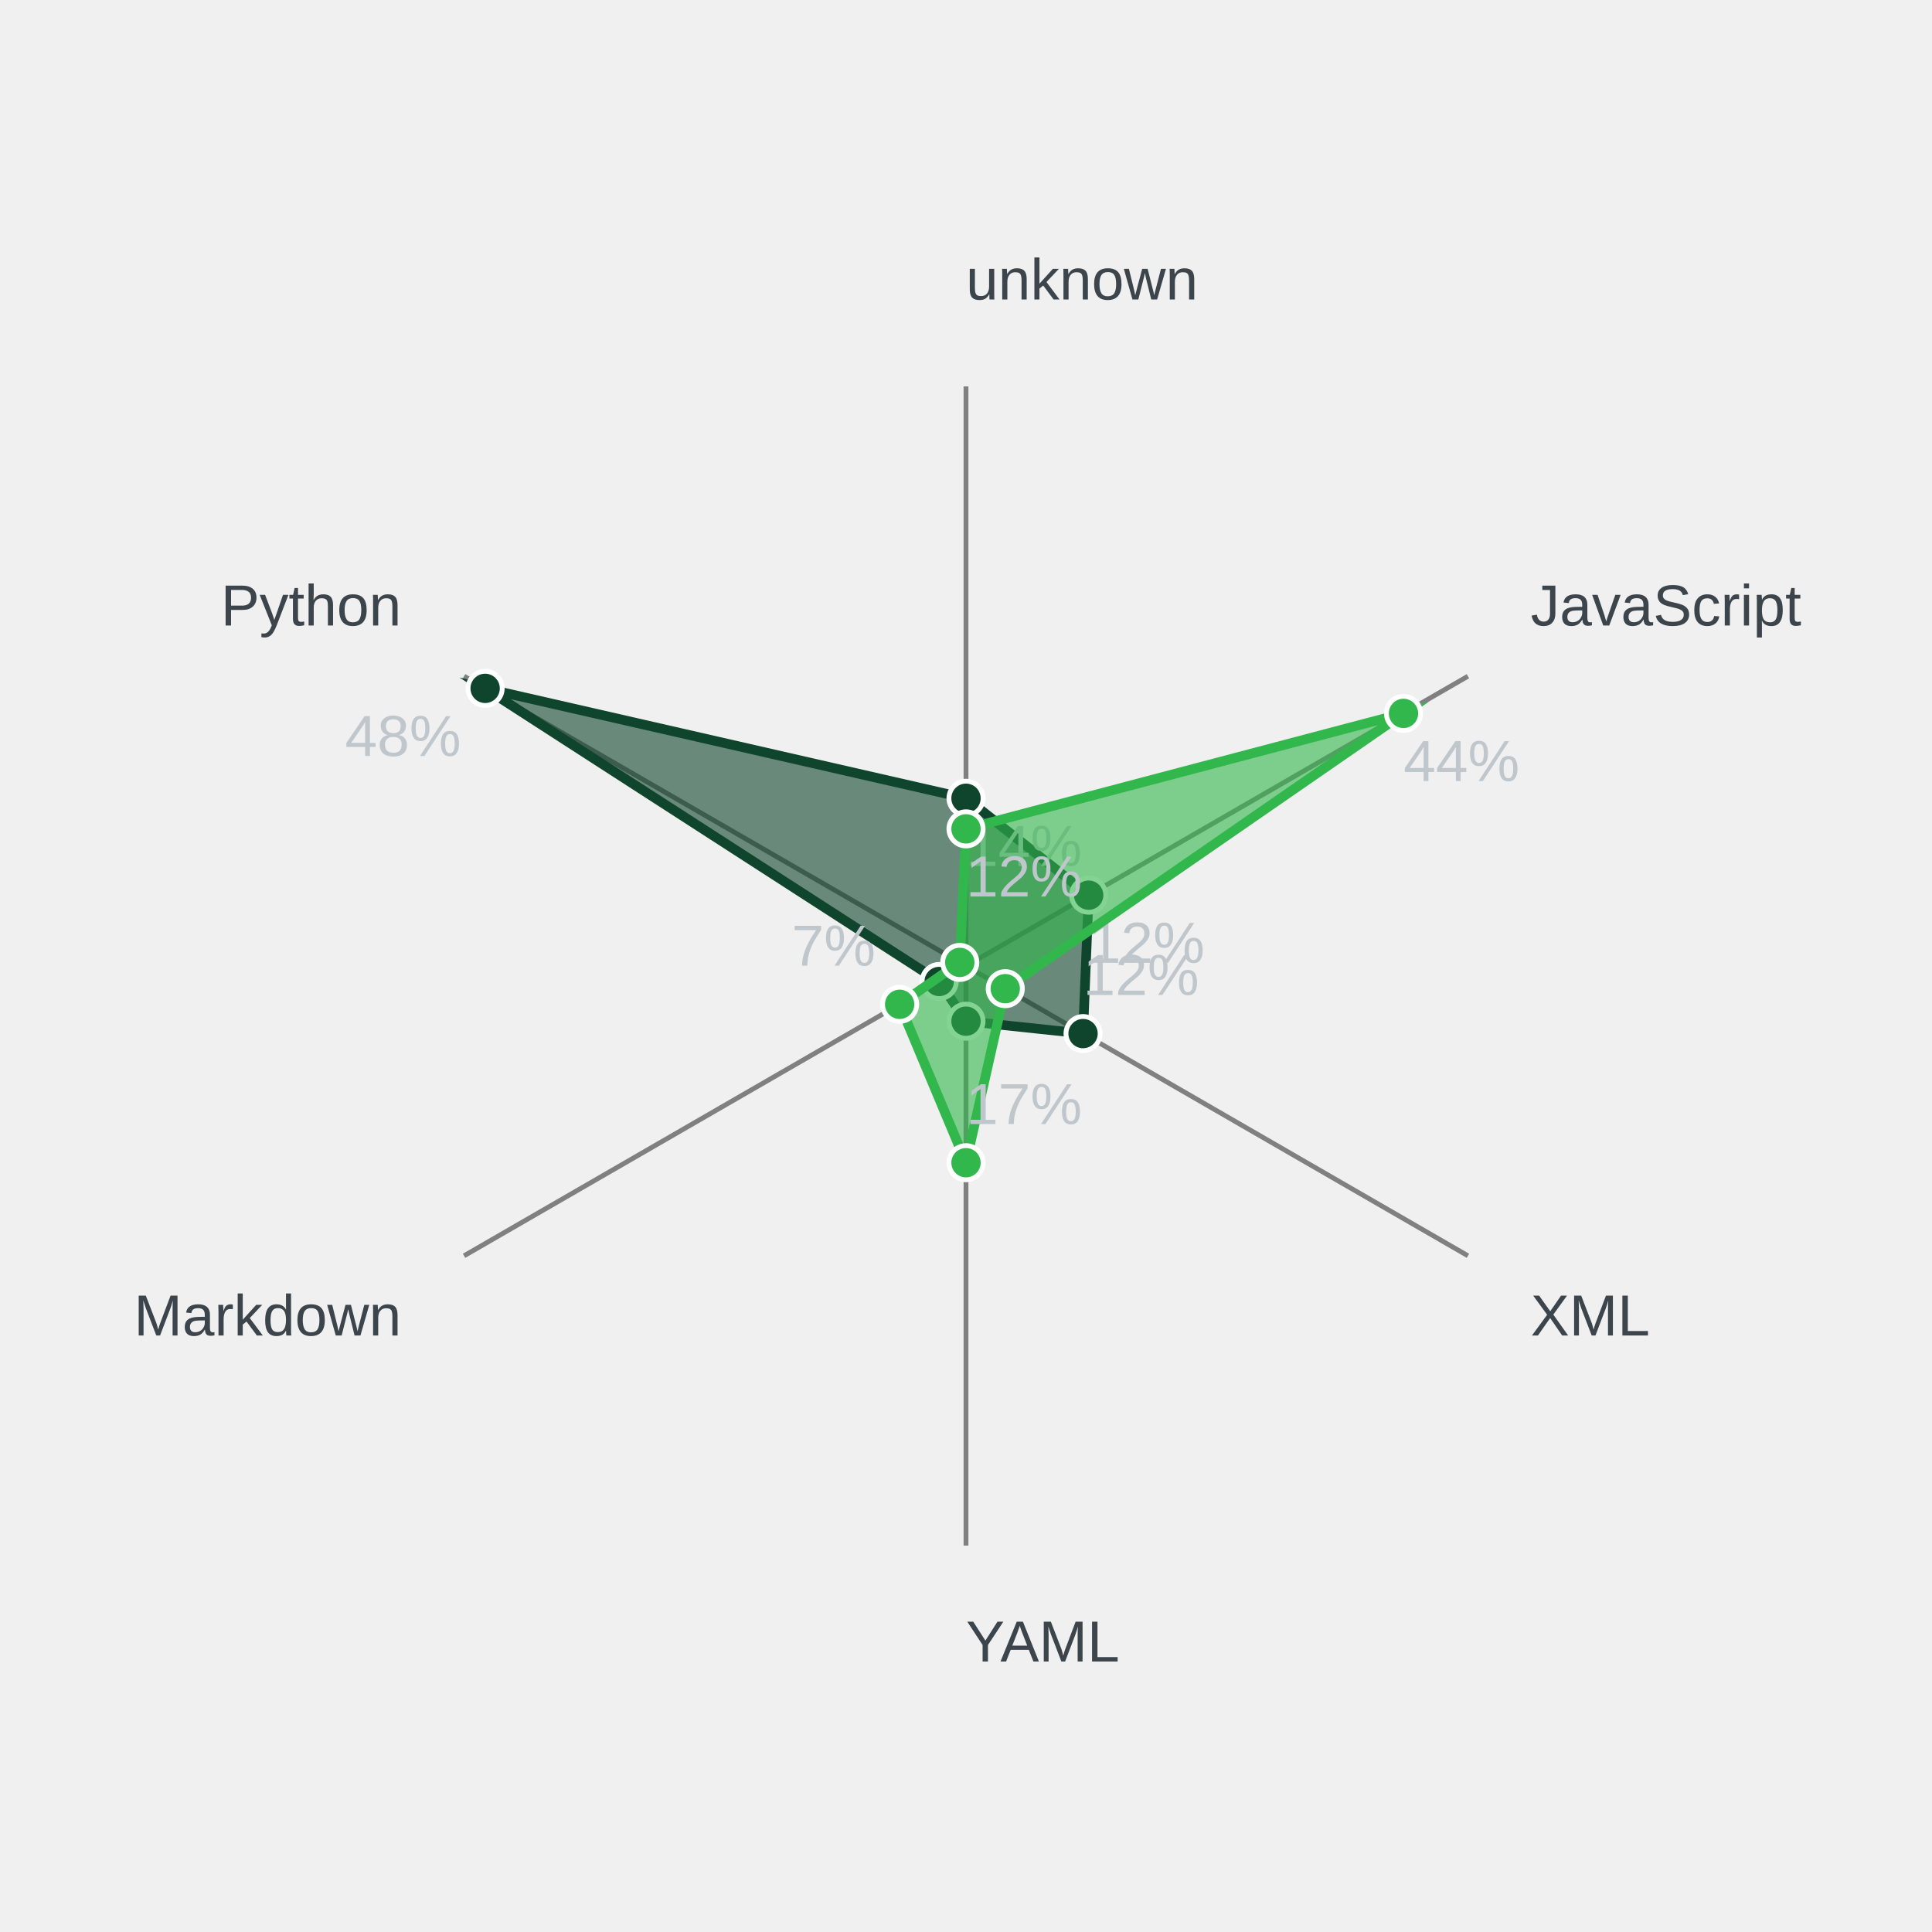
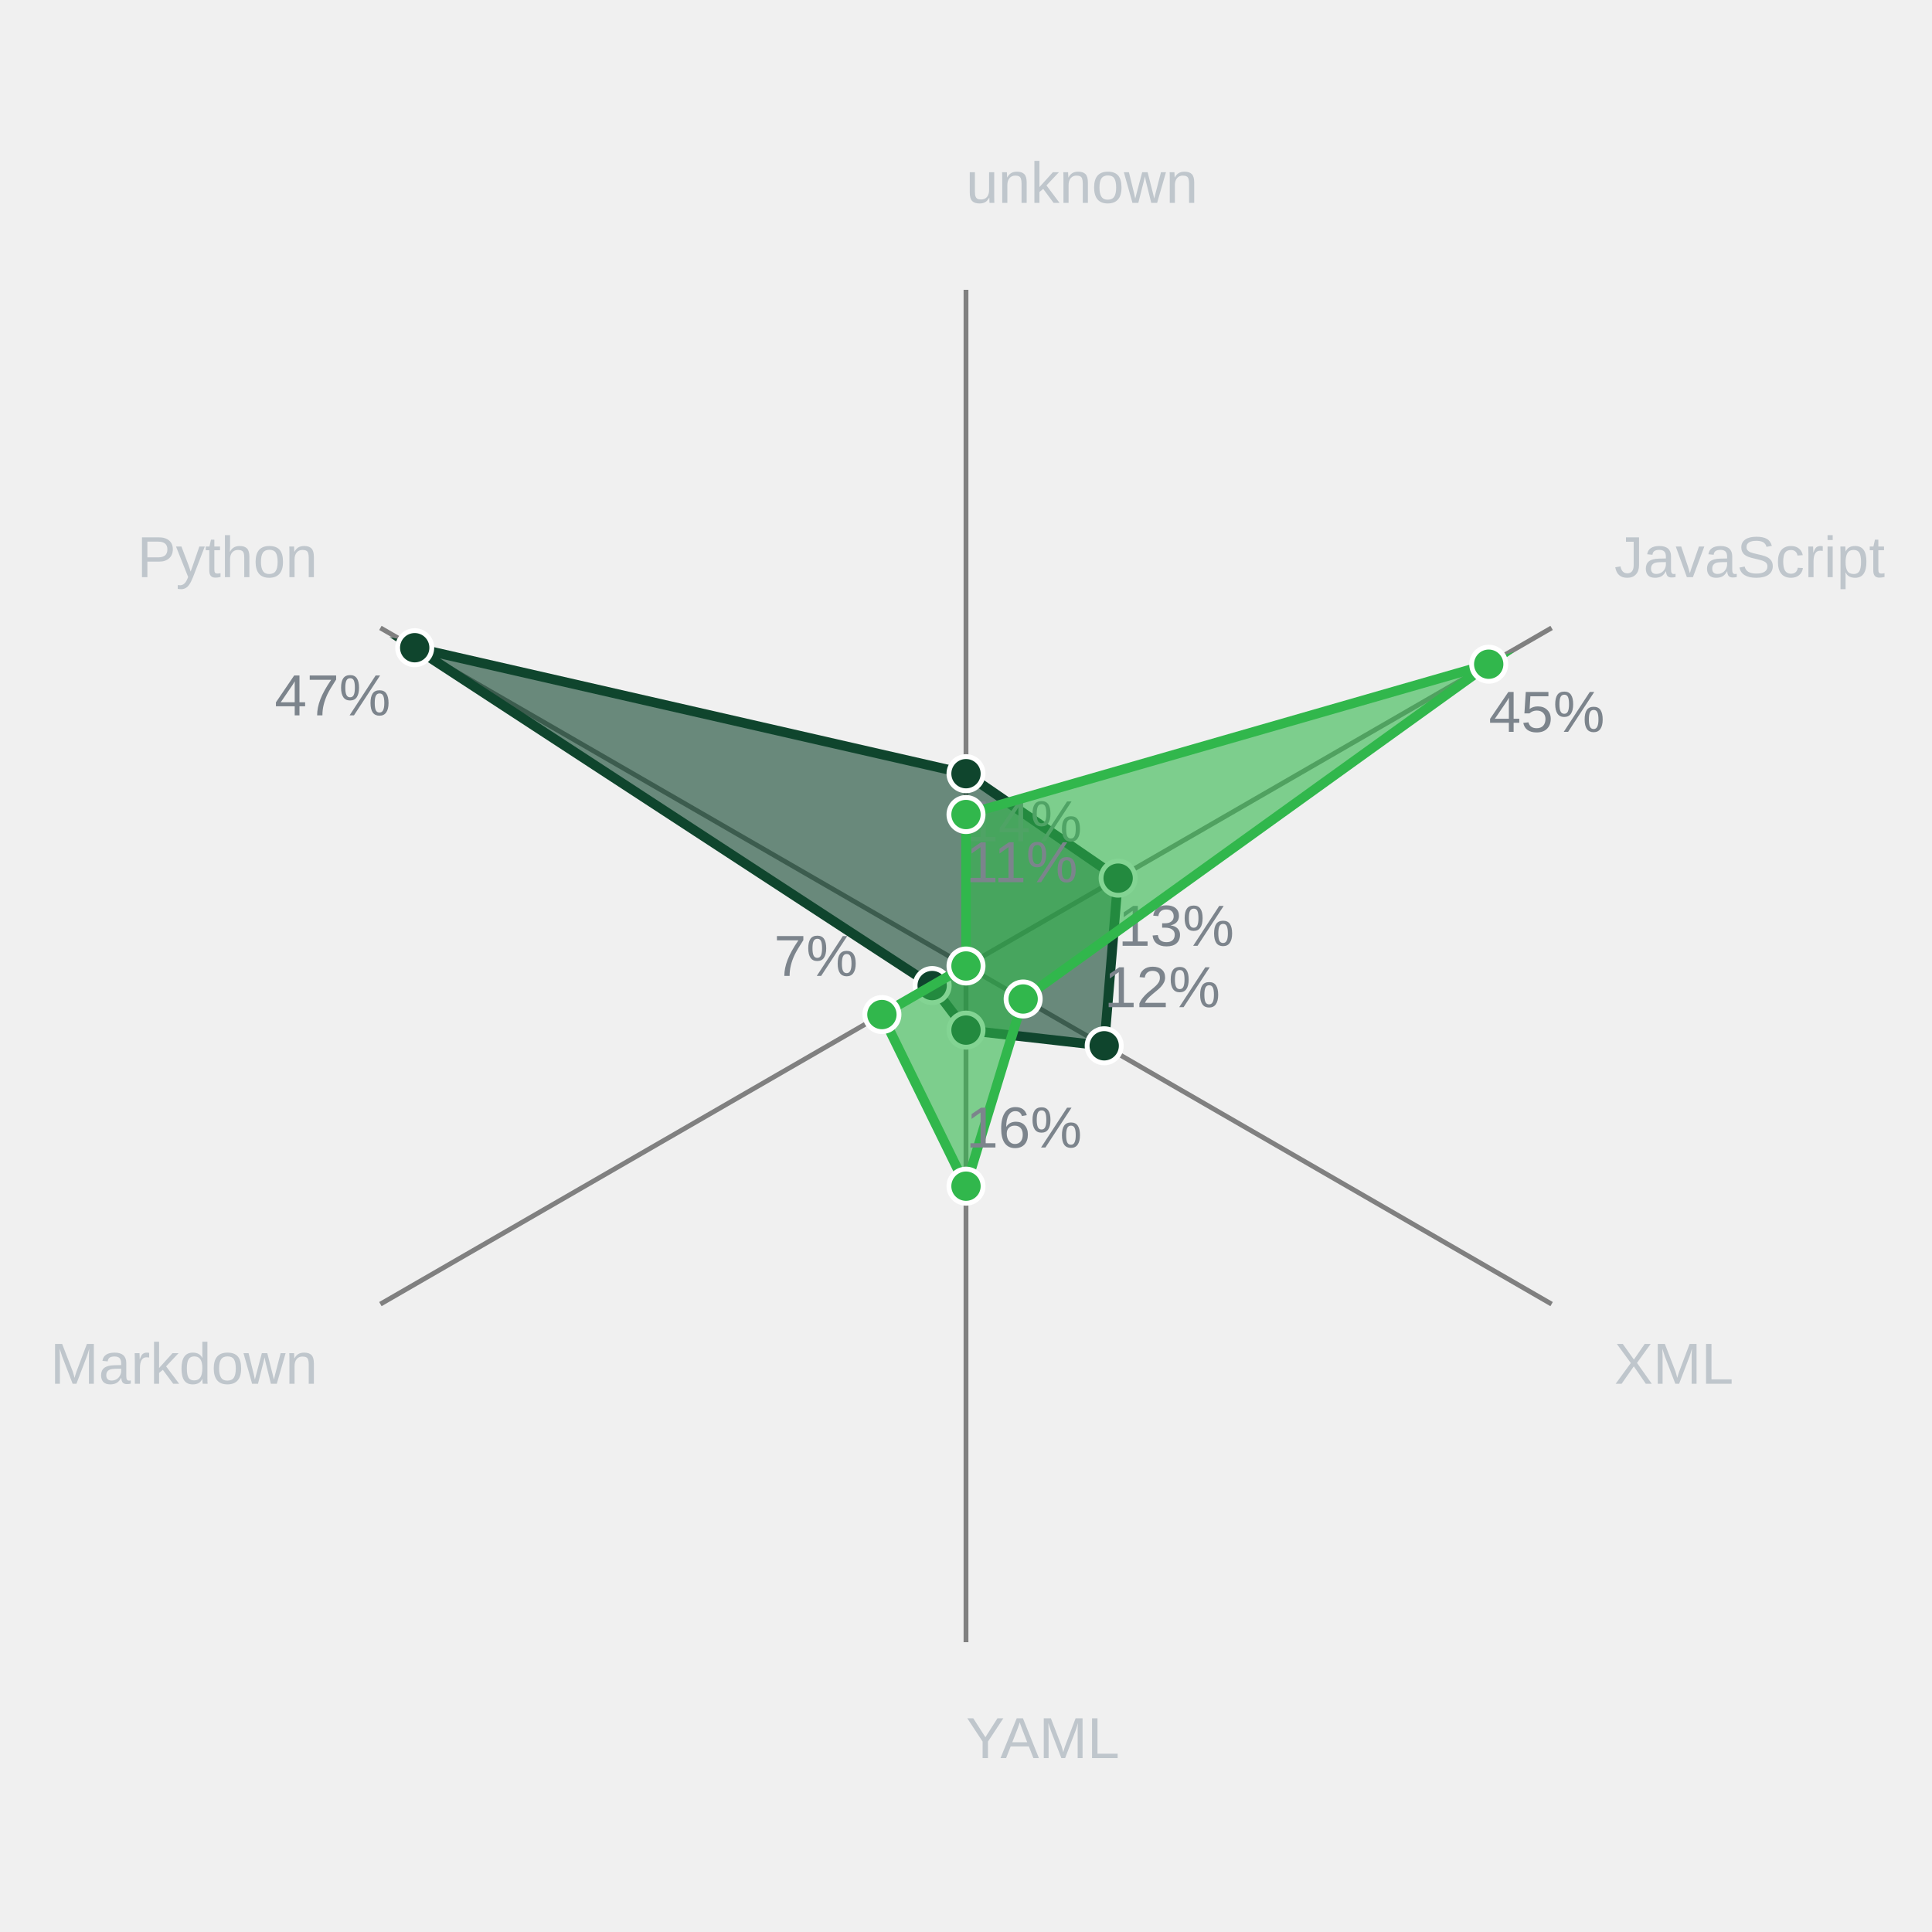
<svg xmlns="http://www.w3.org/2000/svg" version="1.1" class="marks" width="400" height="400" viewBox="0 0 400 400">
-   <g fill="none" stroke-miterlimit="10" transform="translate(80,80)">
+   <g fill="none" stroke-miterlimit="10" transform="translate(60,60)">
    <g class="mark-group role-frame root" role="graphics-object" aria-roledescription="group mark container">
-       <g transform="translate(120,120)">
-         <path class="background" aria-hidden="true" d="M0,0h240v240h-240Z" />
+       <g transform="translate(140,140)">
+         <path class="background" aria-hidden="true" d="M0,0h280v280h-280Z" />
        <g>
          <g class="mark-rule role-mark radial-grid" role="graphics-symbol" aria-roledescription="rule mark container">
-             <line transform="translate(0,0)" x2="-103.923" y2="-60" stroke="gray" stroke-width="1" />
-             <line transform="translate(0,0)" x2="3.399323338588788e-14" y2="-120" stroke="gray" stroke-width="1" />
-             <line transform="translate(0,0)" x2="103.923" y2="-60" stroke="gray" stroke-width="1" />
-             <line transform="translate(0,0)" x2="103.923" y2="60" stroke="gray" stroke-width="1" />
-             <line transform="translate(0,0)" x2="7.34788079488412e-15" y2="120" stroke="gray" stroke-width="1" />
-             <line transform="translate(0,0)" x2="-103.923" y2="60" stroke="gray" stroke-width="1" />
+             <line transform="translate(0,0)" x2="-121.244" y2="-70" stroke="gray" stroke-width="1" />
+             <line transform="translate(0,0)" x2="3.9658772283535856e-14" y2="-140" stroke="gray" stroke-width="1" />
+             <line transform="translate(0,0)" x2="121.244" y2="-70" stroke="gray" stroke-width="1" />
+             <line transform="translate(0,0)" x2="121.244" y2="70" stroke="gray" stroke-width="1" />
+             <line transform="translate(0,0)" x2="8.572527594031473e-15" y2="140" stroke="gray" stroke-width="1" />
+             <line transform="translate(0,0)" x2="-121.244" y2="70" stroke="gray" stroke-width="1" />
          </g>
          <g class="mark-group role-scope categories" role="graphics-object" aria-roledescription="group mark container">
            <g transform="translate(0,0)">
              <path class="background" aria-hidden="true" d="M0,0h0v0h0Z" />
              <g>
                <g class="mark-line role-mark category-line" role="graphics-symbol" aria-roledescription="line mark container">
-                   <path d="M-99.558,-57.48L0,-34.728L25.399,-14.664L24.235,13.992L0,11.424L-5.549,3.204Z" fill="#0f452d" fill-opacity="0.6" stroke="#0f452d" stroke-width="2" />
+                   <path d="M-114.139,-65.898L0,-39.816L31.499,-18.186L28.613,16.52L0,13.272L-7.008,4.046Z" fill="#0f452d" fill-opacity="0.6" stroke="#0f452d" stroke-width="2" />
                </g>
                <g class="mark-symbol role-mark category-point" role="graphics-symbol" aria-roledescription="symbol mark container">
-                   <path transform="translate(-99.55828,-57.48)" d="M3.536,0A3.536,3.536,0,1,1,-3.536,0A3.536,3.536,0,1,1,3.536,0" fill="#0f452d" stroke="white" stroke-width="1" />
-                   <path transform="translate(9.837641741875953e-15,-34.728)" d="M3.536,0A3.536,3.536,0,1,1,-3.536,0A3.536,3.536,0,1,1,3.536,0" fill="#0f452d" stroke="white" stroke-width="1" />
-                   <path transform="translate(25.39879,-14.664)" d="M3.536,0A3.536,3.536,0,1,1,-3.536,0A3.536,3.536,0,1,1,3.536,0" fill="#0f452d" stroke="white" stroke-width="1" />
-                   <path transform="translate(24.23485,13.992)" d="M3.536,0A3.536,3.536,0,1,1,-3.536,0A3.536,3.536,0,1,1,3.536,0" fill="#0f452d" stroke="white" stroke-width="1" />
-                   <path transform="translate(6.995182516729681e-16,11.424)" d="M3.536,0A3.536,3.536,0,1,1,-3.536,0A3.536,3.536,0,1,1,3.536,0" fill="#0f452d" stroke="white" stroke-width="1" />
-                   <path transform="translate(-5.549491,3.204)" d="M3.536,0A3.536,3.536,0,1,1,-3.536,0A3.536,3.536,0,1,1,3.536,0" fill="#0f452d" stroke="white" stroke-width="1" />
+                   <path transform="translate(-114.1387,-65.898)" d="M3.536,0A3.536,3.536,0,1,1,-3.536,0A3.536,3.536,0,1,1,3.536,0" fill="#0f452d" stroke="white" stroke-width="1" />
+                   <path transform="translate(1.1278954837437596e-14,-39.816)" d="M3.536,0A3.536,3.536,0,1,1,-3.536,0A3.536,3.536,0,1,1,3.536,0" fill="#0f452d" stroke="white" stroke-width="1" />
+                   <path transform="translate(31.49908,-18.186)" d="M3.536,0A3.536,3.536,0,1,1,-3.536,0A3.536,3.536,0,1,1,3.536,0" fill="#0f452d" stroke="white" stroke-width="1" />
+                   <path transform="translate(28.61348,16.52)" d="M3.536,0A3.536,3.536,0,1,1,-3.536,0A3.536,3.536,0,1,1,3.536,0" fill="#0f452d" stroke="white" stroke-width="1" />
+                   <path transform="translate(8.126756159141837e-16,13.272)" d="M3.536,0A3.536,3.536,0,1,1,-3.536,0A3.536,3.536,0,1,1,3.536,0" fill="#0f452d" stroke="white" stroke-width="1" />
+                   <path transform="translate(-7.007878,4.046)" d="M3.536,0A3.536,3.536,0,1,1,-3.536,0A3.536,3.536,0,1,1,3.536,0" fill="#0f452d" stroke="white" stroke-width="1" />
                </g>
                <g class="mark-text role-mark value-text" role="graphics-object" aria-roledescription="text mark container">
-                   <text text-anchor="end" transform="translate(-104.5583,-43.48)" font-family="Arial, sans-serif" font-size="12px" fill="#bfc6cc">48%</text>
-                   <text text-anchor="start" transform="translate(9.837641741875953e-15,-20.728)" font-family="Arial, sans-serif" font-size="12px" fill="#bfc6cc">14%</text>
-                   <text text-anchor="start" transform="translate(25.39879,-0.664)" font-family="Arial, sans-serif" font-size="12px" fill="#bfc6cc">12%</text>
-                   <text text-anchor="start" transform="translate(24.23485,5.992)" font-family="Arial, sans-serif" font-size="12px" fill="#bfc6cc">12%</text>
-                   <text text-anchor="start" transform="translate(6.995182516729681e-16,3.424)" font-family="Arial, sans-serif" font-size="12px" fill="#bfc6cc" />
-                   <text text-anchor="end" transform="translate(-10.54949,-4.796)" font-family="Arial, sans-serif" font-size="12px" fill="#bfc6cc" />
+                   <text text-anchor="end" transform="translate(-119.1387,-51.898)" font-family="Arial, sans-serif" font-size="12px" fill="#7c848c">47%</text>
+                   <text text-anchor="start" transform="translate(1.1278954837437596e-14,-25.816)" font-family="Arial, sans-serif" font-size="12px" fill="#7c848c">14%</text>
+                   <text text-anchor="start" transform="translate(31.49908,-4.186)" font-family="Arial, sans-serif" font-size="12px" fill="#7c848c">13%</text>
+                   <text text-anchor="start" transform="translate(28.61348,8.52)" font-family="Arial, sans-serif" font-size="12px" fill="#7c848c">12%</text>
+                   <text text-anchor="start" transform="translate(8.126756159141837e-16,5.272)" font-family="Arial, sans-serif" font-size="12px" fill="#7c848c" />
+                   <text text-anchor="end" transform="translate(-12.00788,-3.954)" font-family="Arial, sans-serif" font-size="12px" fill="#7c848c" />
                </g>
              </g>
              <path class="foreground" aria-hidden="true" d="" display="none" />
            </g>
            <g transform="translate(0,0)">
              <path class="background" aria-hidden="true" d="M0,0h0v0h0Z" />
              <g>
                <g class="mark-line role-mark category-line" role="graphics-symbol" aria-roledescription="line mark container">
-                   <path d="M-1.289,-0.744L0,-28.392L90.579,-52.296L8.127,4.692L0,40.728L-13.739,7.932Z" fill="#31b74c" fill-opacity="0.6" stroke="#31b74c" stroke-width="2" />
+                   <path d="M0,0L0,-31.36L108.222,-62.482L11.833,6.832L0,45.584L-17.411,10.052Z" fill="#31b74c" fill-opacity="0.6" stroke="#31b74c" stroke-width="2" />
                </g>
                <g class="mark-symbol role-mark category-point" role="graphics-symbol" aria-roledescription="symbol mark container">
-                   <path transform="translate(-1.288646,-0.744)" d="M3.536,0A3.536,3.536,0,1,1,-3.536,0A3.536,3.536,0,1,1,3.536,0" fill="#31b74c" stroke="white" stroke-width="1" />
-                   <path transform="translate(8.042799019101072e-15,-28.392)" d="M3.536,0A3.536,3.536,0,1,1,-3.536,0A3.536,3.536,0,1,1,3.536,0" fill="#31b74c" stroke="white" stroke-width="1" />
-                   <path transform="translate(90.57933,-52.296)" d="M3.536,0A3.536,3.536,0,1,1,-3.536,0A3.536,3.536,0,1,1,3.536,0" fill="#31b74c" stroke="white" stroke-width="1" />
-                   <path transform="translate(8.126782,4.692)" d="M3.536,0A3.536,3.536,0,1,1,-3.536,0A3.536,3.536,0,1,1,3.536,0" fill="#31b74c" stroke="white" stroke-width="1" />
-                   <path transform="translate(2.4938707417836696e-15,40.728)" d="M3.536,0A3.536,3.536,0,1,1,-3.536,0A3.536,3.536,0,1,1,3.536,0" fill="#31b74c" stroke="white" stroke-width="1" />
-                   <path transform="translate(-13.73863,7.932)" d="M3.536,0A3.536,3.536,0,1,1,-3.536,0A3.536,3.536,0,1,1,3.536,0" fill="#31b74c" stroke="white" stroke-width="1" />
+                   <path transform="translate(0,0)" d="M3.536,0A3.536,3.536,0,1,1,-3.536,0A3.536,3.536,0,1,1,3.536,0" fill="#31b74c" stroke="white" stroke-width="1" />
+                   <path transform="translate(8.883564991512031e-15,-31.36)" d="M3.536,0A3.536,3.536,0,1,1,-3.536,0A3.536,3.536,0,1,1,3.536,0" fill="#31b74c" stroke="white" stroke-width="1" />
+                   <path transform="translate(108.222,-62.482)" d="M3.536,0A3.536,3.536,0,1,1,-3.536,0A3.536,3.536,0,1,1,3.536,0" fill="#31b74c" stroke="white" stroke-width="1" />
+                   <path transform="translate(11.83337,6.832)" d="M3.536,0A3.536,3.536,0,1,1,-3.536,0A3.536,3.536,0,1,1,3.536,0" fill="#31b74c" stroke="white" stroke-width="1" />
+                   <path transform="translate(2.7912149846166477e-15,45.584)" d="M3.536,0A3.536,3.536,0,1,1,-3.536,0A3.536,3.536,0,1,1,3.536,0" fill="#31b74c" stroke="white" stroke-width="1" />
+                   <path transform="translate(-17.41057,10.052)" d="M3.536,0A3.536,3.536,0,1,1,-3.536,0A3.536,3.536,0,1,1,3.536,0" fill="#31b74c" stroke="white" stroke-width="1" />
                </g>
                <g class="mark-text role-mark value-text" role="graphics-object" aria-roledescription="text mark container">
-                   <text text-anchor="end" transform="translate(-6.288646,13.256)" font-family="Arial, sans-serif" font-size="12px" fill="#bfc6cc" />
-                   <text text-anchor="start" transform="translate(8.042799019101072e-15,-14.392)" font-family="Arial, sans-serif" font-size="12px" fill="#bfc6cc">12%</text>
-                   <text text-anchor="start" transform="translate(90.57933,-38.296)" font-family="Arial, sans-serif" font-size="12px" fill="#bfc6cc">44%</text>
-                   <text text-anchor="start" transform="translate(8.126782,-3.308)" font-family="Arial, sans-serif" font-size="12px" fill="#bfc6cc" />
-                   <text text-anchor="start" transform="translate(2.4938707417836696e-15,32.728)" font-family="Arial, sans-serif" font-size="12px" fill="#bfc6cc">17%</text>
-                   <text text-anchor="end" transform="translate(-18.73863,-0.068)" font-family="Arial, sans-serif" font-size="12px" fill="#bfc6cc">7%</text>
+                   <text text-anchor="end" transform="translate(-5,14)" font-family="Arial, sans-serif" font-size="12px" fill="#7c848c" />
+                   <text text-anchor="start" transform="translate(8.883564991512031e-15,-17.36)" font-family="Arial, sans-serif" font-size="12px" fill="#7c848c">11%</text>
+                   <text text-anchor="start" transform="translate(108.222,-48.482)" font-family="Arial, sans-serif" font-size="12px" fill="#7c848c">45%</text>
+                   <text text-anchor="start" transform="translate(11.83337,-1.168)" font-family="Arial, sans-serif" font-size="12px" fill="#7c848c" />
+                   <text text-anchor="start" transform="translate(2.7912149846166477e-15,37.584)" font-family="Arial, sans-serif" font-size="12px" fill="#7c848c">16%</text>
+                   <text text-anchor="end" transform="translate(-22.41057,2.052)" font-family="Arial, sans-serif" font-size="12px" fill="#7c848c">7%</text>
                </g>
              </g>
              <path class="foreground" aria-hidden="true" d="" display="none" />
            </g>
          </g>
          <g class="mark-text role-mark key-label" role="graphics-object" aria-roledescription="text mark container">
-             <text text-anchor="end" transform="translate(-116.9134,-70.5)" font-family="Arial, sans-serif" font-size="12px" fill="#3c444c">Python</text>
-             <text text-anchor="start" transform="translate(3.824238755912386e-14,-138)" font-family="Arial, sans-serif" font-size="12px" fill="#3c444c">unknown</text>
-             <text text-anchor="start" transform="translate(116.9134,-70.5)" font-family="Arial, sans-serif" font-size="12px" fill="#3c444c">JavaScript</text>
-             <text text-anchor="start" transform="translate(116.9134,76.5)" font-family="Arial, sans-serif" font-size="12px" fill="#3c444c">XML</text>
-             <text text-anchor="start" transform="translate(8.266365894244634e-15,144)" font-family="Arial, sans-serif" font-size="12px" fill="#3c444c">YAML</text>
-             <text text-anchor="end" transform="translate(-116.9134,76.5)" font-family="Arial, sans-serif" font-size="12px" fill="#3c444c">Markdown</text>
+             <text text-anchor="end" transform="translate(-134.2339,-80.5)" font-family="Arial, sans-serif" font-size="12px" fill="#bfc6cc">Python</text>
+             <text text-anchor="start" transform="translate(4.390792645677184e-14,-158)" font-family="Arial, sans-serif" font-size="12px" fill="#bfc6cc">unknown</text>
+             <text text-anchor="start" transform="translate(134.2339,-80.5)" font-family="Arial, sans-serif" font-size="12px" fill="#bfc6cc">JavaScript</text>
+             <text text-anchor="start" transform="translate(134.2339,86.5)" font-family="Arial, sans-serif" font-size="12px" fill="#bfc6cc">XML</text>
+             <text text-anchor="start" transform="translate(9.491012693391987e-15,164)" font-family="Arial, sans-serif" font-size="12px" fill="#bfc6cc">YAML</text>
+             <text text-anchor="end" transform="translate(-134.2339,86.5)" font-family="Arial, sans-serif" font-size="12px" fill="#bfc6cc">Markdown</text>
          </g>
        </g>
        <path class="foreground" aria-hidden="true" d="" display="none" />
      </g>
    </g>
  </g>
</svg>
